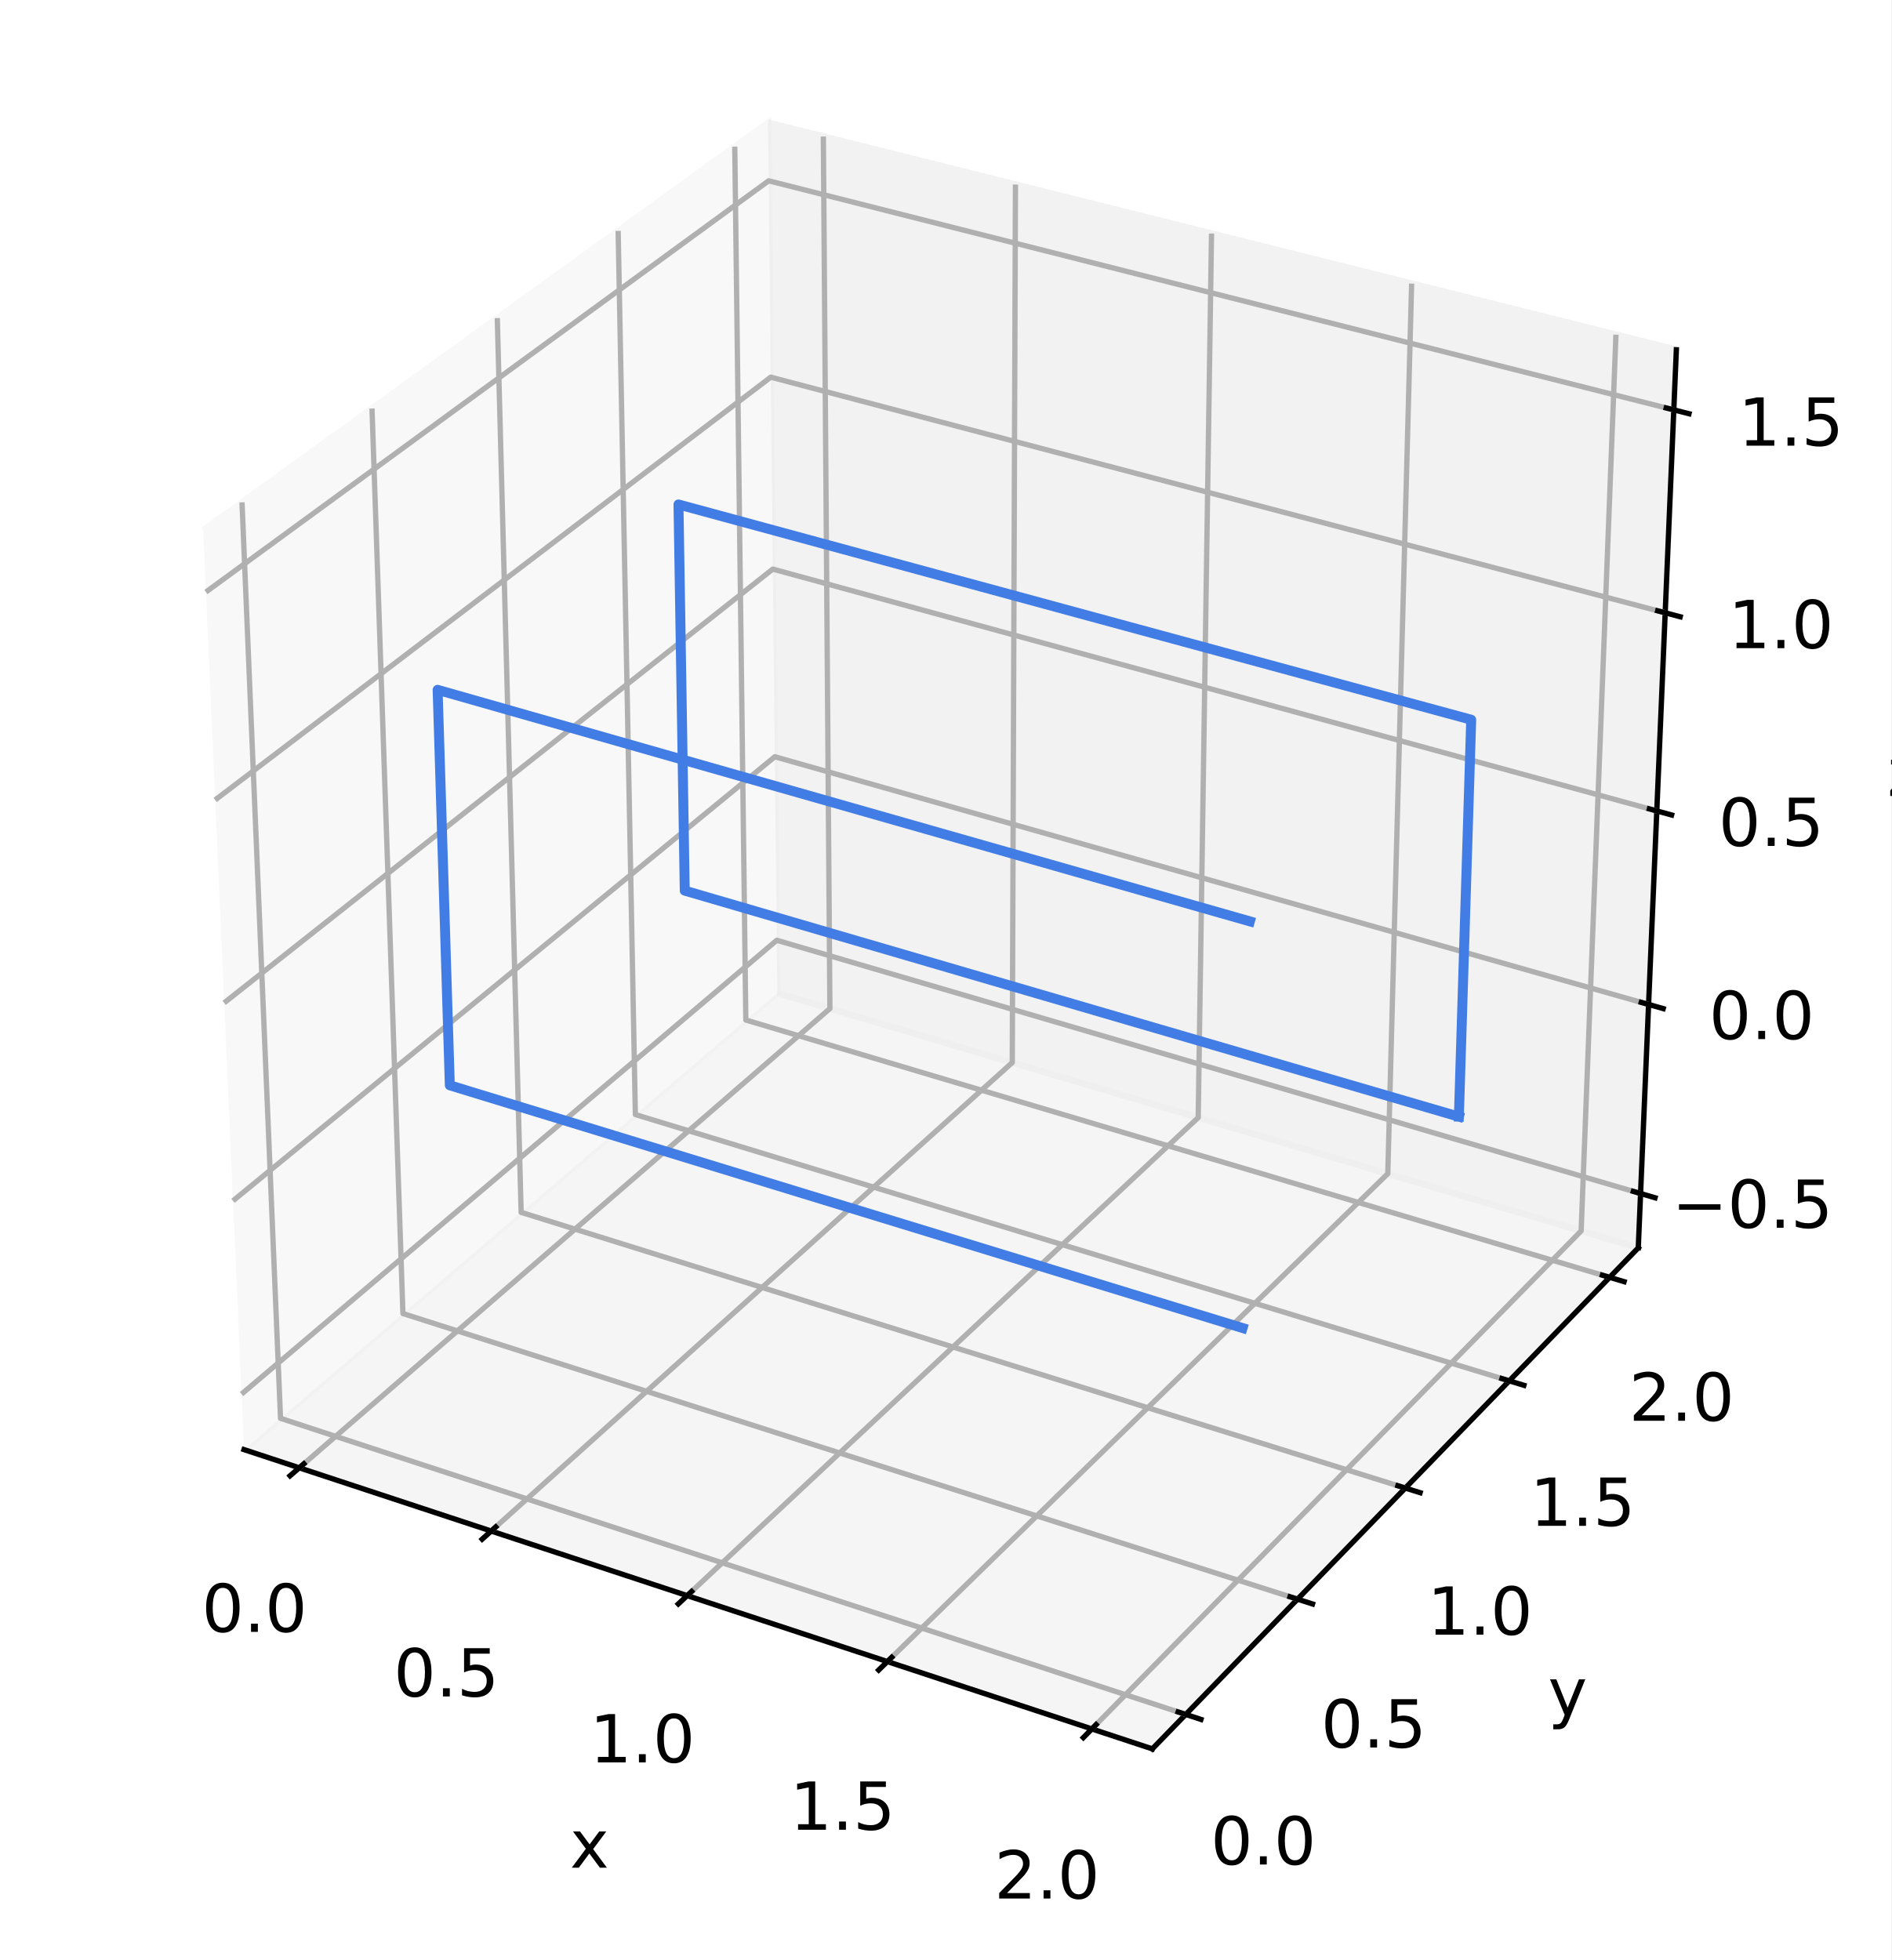
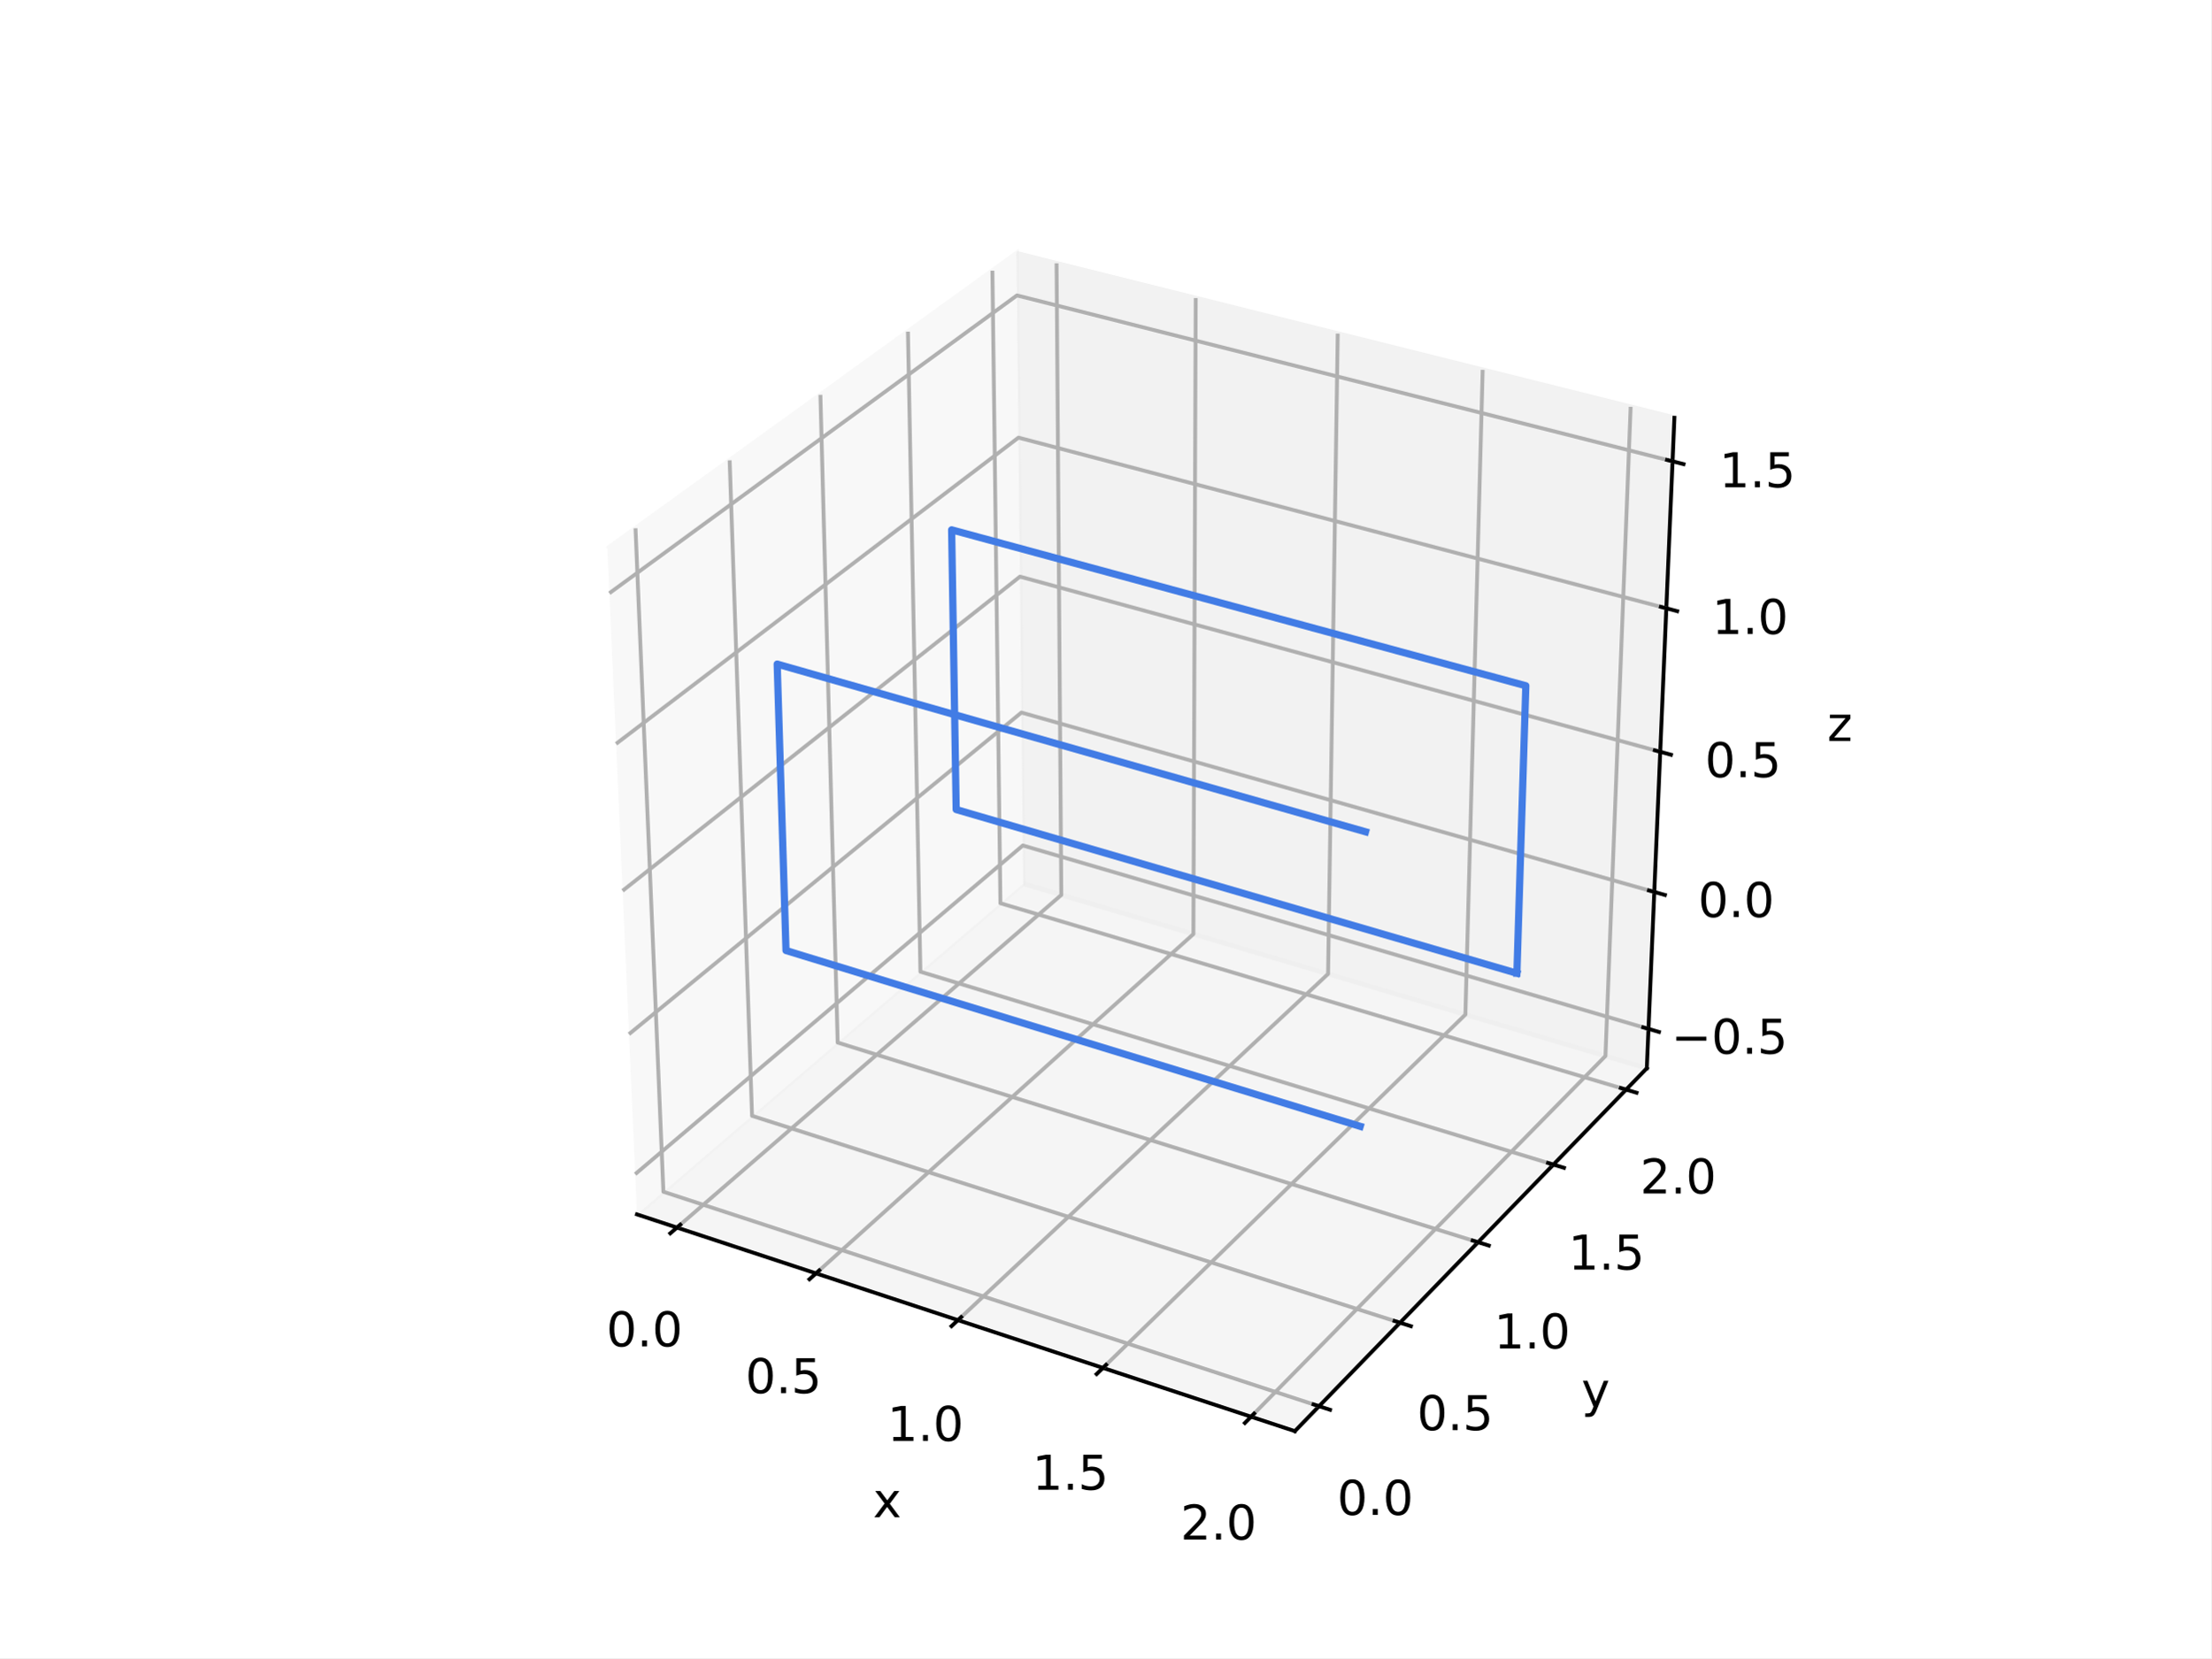
- <svg xmlns="http://www.w3.org/2000/svg" xmlns:xlink="http://www.w3.org/1999/xlink" width="285.503pt" height="295.9pt" viewBox="0 0 285.503 295.9" version="1.1">
+ <svg xmlns="http://www.w3.org/2000/svg" xmlns:xlink="http://www.w3.org/1999/xlink" width="460.8pt" height="345.6pt" viewBox="0 0 460.8 345.6" version="1.1">
  <defs>
    <style type="text/css">*{stroke-linejoin: round; stroke-linecap: butt}</style>
  </defs>
  <g id="figure_1">
    <g id="patch_1">
-       <path d="M 0 295.9  L 285.503 295.9  L 285.503 0  L 0 0  z " style="fill: #ffffff" />
+       <path d="M 0 345.6  L 460.8 345.6  L 460.8 0  L 0 0  z " style="fill: #ffffff" />
    </g>
    <g id="patch_2">
-       <path d="M 7.2 273.312  L 273.312 273.312  L 273.312 7.2  L 7.2 7.2  z " style="fill: #ffffff" />
+       <path d="M 103.104 307.584  L 369.216 307.584  L 369.216 41.472  L 103.104 41.472  z " style="fill: #ffffff" />
    </g>
    <g id="pane3d_1">
      <g id="patch_3">
-         <path d="M 36.833 218.845  L 117.342 149.915  L 115.937 18.52  L 30.668 80.068  " style="fill: #f2f2f2; opacity: 0.5; stroke: #f2f2f2; stroke-linejoin: miter" />
+         <path d="M 132.737 253.117  L 213.246 184.187  L 211.841 52.792  L 126.572 114.34  " style="fill: #f2f2f2; opacity: 0.5; stroke: #f2f2f2; stroke-linejoin: miter" />
      </g>
    </g>
    <g id="pane3d_2">
      <g id="patch_4">
-         <path d="M 117.342 149.915  L 247.3 188.384  L 253.048 52.803  L 115.937 18.52  " style="fill: #e6e6e6; opacity: 0.5; stroke: #e6e6e6; stroke-linejoin: miter" />
+         <path d="M 213.246 184.187  L 343.204 222.656  L 348.952 87.075  L 211.841 52.792  " style="fill: #e6e6e6; opacity: 0.5; stroke: #e6e6e6; stroke-linejoin: miter" />
      </g>
    </g>
    <g id="pane3d_3">
      <g id="patch_5">
-         <path d="M 36.833 218.845  L 173.947 264.025  L 247.3 188.384  L 117.342 149.915  " style="fill: #ececec; opacity: 0.5; stroke: #ececec; stroke-linejoin: miter" />
+         <path d="M 132.737 253.117  L 269.851 298.297  L 343.204 222.656  L 213.246 184.187  " style="fill: #ececec; opacity: 0.5; stroke: #ececec; stroke-linejoin: miter" />
      </g>
    </g>
    <g id="axis3d_1">
      <g id="line2d_1">
-         <path d="M 36.833 218.845  L 173.947 264.025  " style="fill: none; stroke: #000000; stroke-width: 0.8; stroke-linecap: square" />
+         <path d="M 132.737 253.117  L 269.851 298.297  " style="fill: none; stroke: #000000; stroke-width: 0.8; stroke-linecap: square" />
      </g>
      <g id="text_1">
-         <g transform="translate(86.02615 281.9668) scale(0.1 -0.1)">
+         <g transform="translate(181.9302 316.2388) scale(0.1 -0.1)">
          <defs>
            <path id="DejaVuSans-78" d="M 3513 3500  L 2247 1797  L 3578 0  L 2900 0  L 1881 1375  L 863 0  L 184 0  L 1544 1831  L 300 3500  L 978 3500  L 1906 2253  L 2834 3500  L 3513 3500  z " transform="scale(0.015625)" />
          </defs>
          <use xlink:href="#DejaVuSans-78" />
        </g>
      </g>
      <g id="Line3DCollection_1">
-         <path d="M 45.172 221.593  L 125.274 152.263  L 124.286 20.607  " style="fill: none; stroke: #b0b0b0; stroke-width: 0.8" />
-         <path d="M 74.147 231.141  L 152.805 160.412  L 153.286 27.858  " style="fill: none; stroke: #b0b0b0; stroke-width: 0.8" />
-         <path d="M 103.734 240.889  L 180.873 168.721  L 182.882 35.258  " style="fill: none; stroke: #b0b0b0; stroke-width: 0.8" />
-         <path d="M 133.951 250.846  L 209.491 177.192  L 213.09 42.812  " style="fill: none; stroke: #b0b0b0; stroke-width: 0.8" />
-         <path d="M 164.819 261.017  L 238.678 185.831  L 243.931 50.523  " style="fill: none; stroke: #b0b0b0; stroke-width: 0.8" />
+         <path d="M 141.076 255.865  L 221.178 186.535  L 220.19 54.879  " style="fill: none; stroke: #b0b0b0; stroke-width: 0.8" />
+         <path d="M 170.051 265.413  L 248.709 194.684  L 249.19 62.13  " style="fill: none; stroke: #b0b0b0; stroke-width: 0.8" />
+         <path d="M 199.638 275.161  L 276.777 202.993  L 278.786 69.53  " style="fill: none; stroke: #b0b0b0; stroke-width: 0.8" />
+         <path d="M 229.855 285.118  L 305.395 211.464  L 308.994 77.084  " style="fill: none; stroke: #b0b0b0; stroke-width: 0.8" />
+         <path d="M 260.723 295.289  L 334.582 220.103  L 339.835 84.795  " style="fill: none; stroke: #b0b0b0; stroke-width: 0.8" />
      </g>
      <g id="xtick_1">
        <g id="line2d_2">
-           <path d="M 45.864 220.993  L 43.783 222.795  " style="fill: none; stroke: #000000; stroke-width: 0.8; stroke-linecap: square" />
+           <path d="M 141.768 255.265  L 139.687 257.067  " style="fill: none; stroke: #000000; stroke-width: 0.8; stroke-linecap: square" />
        </g>
        <g id="text_2">
-           <g transform="translate(30.46109 246.3623) scale(0.1 -0.1)">
+           <g transform="translate(126.3651 280.6343) scale(0.1 -0.1)">
            <defs>
              <path id="DejaVuSans-30" d="M 2034 4250  Q 1547 4250 1301 3770  Q 1056 3291 1056 2328  Q 1056 1369 1301 889  Q 1547 409 2034 409  Q 2525 409 2770 889  Q 3016 1369 3016 2328  Q 3016 3291 2770 3770  Q 2525 4250 2034 4250  z M 2034 4750  Q 2819 4750 3233 4129  Q 3647 3509 3647 2328  Q 3647 1150 3233 529  Q 2819 -91 2034 -91  Q 1250 -91 836 529  Q 422 1150 422 2328  Q 422 3509 836 4129  Q 1250 4750 2034 4750  z " transform="scale(0.015625)" />
              <path id="DejaVuSans-2e" d="M 684 794  L 1344 794  L 1344 0  L 684 0  L 684 794  z " transform="scale(0.015625)" />
            </defs>
            <use xlink:href="#DejaVuSans-30" />
            <use xlink:href="#DejaVuSans-2e" x="63.623" />
            <use xlink:href="#DejaVuSans-30" x="95.41" />
          </g>
        </g>
      </g>
      <g id="xtick_2">
        <g id="line2d_3">
-           <path d="M 74.828 230.528  L 72.783 232.368  " style="fill: none; stroke: #000000; stroke-width: 0.8; stroke-linecap: square" />
+           <path d="M 170.732 264.8  L 168.687 266.64  " style="fill: none; stroke: #000000; stroke-width: 0.8; stroke-linecap: square" />
        </g>
        <g id="text_3">
-           <g transform="translate(59.43283 256.1112) scale(0.1 -0.1)">
+           <g transform="translate(155.3368 290.3832) scale(0.1 -0.1)">
            <defs>
              <path id="DejaVuSans-35" d="M 691 4666  L 3169 4666  L 3169 4134  L 1269 4134  L 1269 2991  Q 1406 3038 1543 3061  Q 1681 3084 1819 3084  Q 2600 3084 3056 2656  Q 3513 2228 3513 1497  Q 3513 744 3044 326  Q 2575 -91 1722 -91  Q 1428 -91 1123 -41  Q 819 9 494 109  L 494 744  Q 775 591 1075 516  Q 1375 441 1709 441  Q 2250 441 2565 725  Q 2881 1009 2881 1497  Q 2881 1984 2565 2268  Q 2250 2553 1709 2553  Q 1456 2553 1204 2497  Q 953 2441 691 2322  L 691 4666  z " transform="scale(0.015625)" />
            </defs>
            <use xlink:href="#DejaVuSans-30" />
            <use xlink:href="#DejaVuSans-2e" x="63.623" />
            <use xlink:href="#DejaVuSans-35" x="95.41" />
          </g>
        </g>
      </g>
      <g id="xtick_3">
        <g id="line2d_4">
-           <path d="M 104.402 240.264  L 102.395 242.142  " style="fill: none; stroke: #000000; stroke-width: 0.8; stroke-linecap: square" />
+           <path d="M 200.306 274.536  L 198.299 276.414  " style="fill: none; stroke: #000000; stroke-width: 0.8; stroke-linecap: square" />
        </g>
        <g id="text_4">
-           <g transform="translate(89.01668 266.0662) scale(0.1 -0.1)">
+           <g transform="translate(184.9207 300.3382) scale(0.1 -0.1)">
            <defs>
              <path id="DejaVuSans-31" d="M 794 531  L 1825 531  L 1825 4091  L 703 3866  L 703 4441  L 1819 4666  L 2450 4666  L 2450 531  L 3481 531  L 3481 0  L 794 0  L 794 531  z " transform="scale(0.015625)" />
            </defs>
            <use xlink:href="#DejaVuSans-31" />
            <use xlink:href="#DejaVuSans-2e" x="63.623" />
            <use xlink:href="#DejaVuSans-30" x="95.41" />
          </g>
        </g>
      </g>
      <g id="xtick_4">
        <g id="line2d_5">
-           <path d="M 134.606 250.207  L 132.638 252.126  " style="fill: none; stroke: #000000; stroke-width: 0.8; stroke-linecap: square" />
+           <path d="M 230.51 284.479  L 228.542 286.398  " style="fill: none; stroke: #000000; stroke-width: 0.8; stroke-linecap: square" />
        </g>
        <g id="text_5">
-           <g transform="translate(119.2323 276.2337) scale(0.1 -0.1)">
+           <g transform="translate(215.1363 310.5057) scale(0.1 -0.1)">
            <use xlink:href="#DejaVuSans-31" />
            <use xlink:href="#DejaVuSans-2e" x="63.623" />
            <use xlink:href="#DejaVuSans-35" x="95.41" />
          </g>
        </g>
      </g>
      <g id="xtick_5">
        <g id="line2d_6">
-           <path d="M 165.46 260.364  L 163.534 262.324  " style="fill: none; stroke: #000000; stroke-width: 0.8; stroke-linecap: square" />
+           <path d="M 261.364 294.636  L 259.438 296.596  " style="fill: none; stroke: #000000; stroke-width: 0.8; stroke-linecap: square" />
        </g>
        <g id="text_6">
-           <g transform="translate(150.1 286.6207) scale(0.1 -0.1)">
+           <g transform="translate(246.004 320.8927) scale(0.1 -0.1)">
            <defs>
              <path id="DejaVuSans-32" d="M 1228 531  L 3431 531  L 3431 0  L 469 0  L 469 531  Q 828 903 1448 1529  Q 2069 2156 2228 2338  Q 2531 2678 2651 2914  Q 2772 3150 2772 3378  Q 2772 3750 2511 3984  Q 2250 4219 1831 4219  Q 1534 4219 1204 4116  Q 875 4013 500 3803  L 500 4441  Q 881 4594 1212 4672  Q 1544 4750 1819 4750  Q 2544 4750 2975 4387  Q 3406 4025 3406 3419  Q 3406 3131 3298 2873  Q 3191 2616 2906 2266  Q 2828 2175 2409 1742  Q 1991 1309 1228 531  z " transform="scale(0.015625)" />
            </defs>
            <use xlink:href="#DejaVuSans-32" />
            <use xlink:href="#DejaVuSans-2e" x="63.623" />
            <use xlink:href="#DejaVuSans-30" x="95.41" />
          </g>
        </g>
      </g>
    </g>
    <g id="axis3d_2">
      <g id="line2d_7">
-         <path d="M 247.3 188.384  L 173.947 264.025  " style="fill: none; stroke: #000000; stroke-width: 0.8; stroke-linecap: square" />
+         <path d="M 343.204 222.656  L 269.851 298.297  " style="fill: none; stroke: #000000; stroke-width: 0.8; stroke-linecap: square" />
      </g>
      <g id="text_7">
-         <g transform="translate(233.6807 258.9928) scale(0.1 -0.1)">
+         <g transform="translate(329.5847 293.2648) scale(0.1 -0.1)">
          <defs>
            <path id="DejaVuSans-79" d="M 2059 -325  Q 1816 -950 1584 -1140  Q 1353 -1331 966 -1331  L 506 -1331  L 506 -850  L 844 -850  Q 1081 -850 1212 -737  Q 1344 -625 1503 -206  L 1606 56  L 191 3500  L 800 3500  L 1894 763  L 2988 3500  L 3597 3500  L 2059 -325  z " transform="scale(0.015625)" />
          </defs>
          <use xlink:href="#DejaVuSans-79" />
        </g>
      </g>
      <g id="Line3DCollection_2">
-         <path d="M 36.531 75.836  L 42.346 214.125  L 178.988 258.827  " style="fill: none; stroke: #b0b0b0; stroke-width: 0.8" />
-         <path d="M 56.154 61.672  L 60.823 198.305  L 195.862 241.426  " style="fill: none; stroke: #b0b0b0; stroke-width: 0.8" />
-         <path d="M 75.068 48.019  L 78.667 183.028  L 212.131 224.649  " style="fill: none; stroke: #b0b0b0; stroke-width: 0.8" />
-         <path d="M 93.31 34.852  L 95.911 168.264  L 227.827 208.464  " style="fill: none; stroke: #b0b0b0; stroke-width: 0.8" />
-         <path d="M 110.916 22.143  L 112.583 153.99  L 242.979 192.839  " style="fill: none; stroke: #b0b0b0; stroke-width: 0.8" />
+         <path d="M 132.435 110.108  L 138.25 248.397  L 274.892 293.099  " style="fill: none; stroke: #b0b0b0; stroke-width: 0.8" />
+         <path d="M 152.058 95.944  L 156.727 232.577  L 291.766 275.698  " style="fill: none; stroke: #b0b0b0; stroke-width: 0.8" />
+         <path d="M 170.972 82.291  L 174.571 217.3  L 308.035 258.921  " style="fill: none; stroke: #b0b0b0; stroke-width: 0.8" />
+         <path d="M 189.214 69.124  L 191.815 202.536  L 323.731 242.736  " style="fill: none; stroke: #b0b0b0; stroke-width: 0.8" />
+         <path d="M 206.82 56.415  L 208.487 188.262  L 338.883 227.111  " style="fill: none; stroke: #b0b0b0; stroke-width: 0.8" />
      </g>
      <g id="xtick_6">
        <g id="line2d_8">
-           <path d="M 177.842 258.452  L 181.284 259.578  " style="fill: none; stroke: #000000; stroke-width: 0.8; stroke-linecap: square" />
+           <path d="M 273.746 292.724  L 277.188 293.85  " style="fill: none; stroke: #000000; stroke-width: 0.8; stroke-linecap: square" />
        </g>
        <g id="text_8">
-           <g transform="translate(182.759 281.4834) scale(0.1 -0.1)">
+           <g transform="translate(278.663 315.7554) scale(0.1 -0.1)">
            <use xlink:href="#DejaVuSans-30" />
            <use xlink:href="#DejaVuSans-2e" x="63.623" />
            <use xlink:href="#DejaVuSans-30" x="95.41" />
          </g>
        </g>
      </g>
      <g id="xtick_7">
        <g id="line2d_9">
-           <path d="M 194.73 241.065  L 198.129 242.15  " style="fill: none; stroke: #000000; stroke-width: 0.8; stroke-linecap: square" />
+           <path d="M 290.634 275.337  L 294.033 276.422  " style="fill: none; stroke: #000000; stroke-width: 0.8; stroke-linecap: square" />
        </g>
        <g id="text_9">
-           <g transform="translate(199.4089 263.8185) scale(0.1 -0.1)">
+           <g transform="translate(295.3129 298.0905) scale(0.1 -0.1)">
            <use xlink:href="#DejaVuSans-30" />
            <use xlink:href="#DejaVuSans-2e" x="63.623" />
            <use xlink:href="#DejaVuSans-35" x="95.41" />
          </g>
        </g>
      </g>
      <g id="xtick_8">
        <g id="line2d_10">
-           <path d="M 211.013 224.301  L 214.37 225.348  " style="fill: none; stroke: #000000; stroke-width: 0.8; stroke-linecap: square" />
+           <path d="M 306.917 258.573  L 310.274 259.62  " style="fill: none; stroke: #000000; stroke-width: 0.8; stroke-linecap: square" />
        </g>
        <g id="text_10">
-           <g transform="translate(215.4618 246.7869) scale(0.1 -0.1)">
+           <g transform="translate(311.3658 281.0589) scale(0.1 -0.1)">
            <use xlink:href="#DejaVuSans-31" />
            <use xlink:href="#DejaVuSans-2e" x="63.623" />
            <use xlink:href="#DejaVuSans-30" x="95.41" />
          </g>
        </g>
      </g>
      <g id="xtick_9">
        <g id="line2d_11">
-           <path d="M 226.723 208.128  L 230.037 209.138  " style="fill: none; stroke: #000000; stroke-width: 0.8; stroke-linecap: square" />
+           <path d="M 322.627 242.4  L 325.941 243.41  " style="fill: none; stroke: #000000; stroke-width: 0.8; stroke-linecap: square" />
        </g>
        <g id="text_11">
-           <g transform="translate(230.9492 230.3553) scale(0.1 -0.1)">
+           <g transform="translate(326.8532 264.6273) scale(0.1 -0.1)">
            <use xlink:href="#DejaVuSans-31" />
            <use xlink:href="#DejaVuSans-2e" x="63.623" />
            <use xlink:href="#DejaVuSans-35" x="95.41" />
          </g>
        </g>
      </g>
      <g id="xtick_10">
        <g id="line2d_12">
-           <path d="M 241.888 192.515  L 245.162 193.49  " style="fill: none; stroke: #000000; stroke-width: 0.8; stroke-linecap: square" />
+           <path d="M 337.792 226.787  L 341.066 227.762  " style="fill: none; stroke: #000000; stroke-width: 0.8; stroke-linecap: square" />
        </g>
        <g id="text_12">
-           <g transform="translate(245.9006 214.4923) scale(0.1 -0.1)">
+           <g transform="translate(341.8046 248.7643) scale(0.1 -0.1)">
            <use xlink:href="#DejaVuSans-32" />
            <use xlink:href="#DejaVuSans-2e" x="63.623" />
            <use xlink:href="#DejaVuSans-30" x="95.41" />
          </g>
        </g>
      </g>
    </g>
    <g id="axis3d_3">
      <g id="line2d_13">
-         <path d="M 247.3 188.384  L 253.048 52.803  " style="fill: none; stroke: #000000; stroke-width: 0.8; stroke-linecap: square" />
+         <path d="M 343.204 222.656  L 348.952 87.075  " style="fill: none; stroke: #000000; stroke-width: 0.8; stroke-linecap: square" />
      </g>
      <g id="text_13">
-         <g transform="translate(284.9114 120.1693) scale(0.1 -0.1)">
+         <g transform="translate(380.8154 154.4413) scale(0.1 -0.1)">
          <defs>
            <path id="DejaVuSans-7a" d="M 353 3500  L 3084 3500  L 3084 2975  L 922 459  L 3084 459  L 3084 0  L 275 0  L 275 525  L 2438 3041  L 353 3041  L 353 3500  z " transform="scale(0.015625)" />
          </defs>
          <use xlink:href="#DejaVuSans-7a" />
        </g>
      </g>
      <g id="Line3DCollection_3">
-         <path d="M 247.647 180.183  L 117.257 141.949  L 36.46 210.466  " style="fill: none; stroke: #b0b0b0; stroke-width: 0.8" />
-         <path d="M 248.858 151.641  L 116.961 114.244  L 35.164 181.289  " style="fill: none; stroke: #b0b0b0; stroke-width: 0.8" />
-         <path d="M 250.096 122.426  L 116.657 85.914  L 33.837 151.399  " style="fill: none; stroke: #b0b0b0; stroke-width: 0.8" />
-         <path d="M 251.365 92.513  L 116.347 56.939  L 32.476 120.77  " style="fill: none; stroke: #b0b0b0; stroke-width: 0.8" />
-         <path d="M 252.664 61.878  L 116.03 27.295  L 31.081 89.374  " style="fill: none; stroke: #b0b0b0; stroke-width: 0.8" />
+         <path d="M 343.551 214.455  L 213.161 176.221  L 132.364 244.738  " style="fill: none; stroke: #b0b0b0; stroke-width: 0.8" />
+         <path d="M 344.762 185.913  L 212.865 148.516  L 131.068 215.561  " style="fill: none; stroke: #b0b0b0; stroke-width: 0.8" />
+         <path d="M 346 156.698  L 212.561 120.186  L 129.741 185.671  " style="fill: none; stroke: #b0b0b0; stroke-width: 0.8" />
+         <path d="M 347.269 126.785  L 212.251 91.211  L 128.38 155.042  " style="fill: none; stroke: #b0b0b0; stroke-width: 0.8" />
+         <path d="M 348.568 96.15  L 211.934 61.567  L 126.985 123.646  " style="fill: none; stroke: #b0b0b0; stroke-width: 0.8" />
      </g>
      <g id="xtick_11">
        <g id="line2d_14">
-           <path d="M 246.557 179.863  L 249.831 180.823  " style="fill: none; stroke: #000000; stroke-width: 0.8; stroke-linecap: square" />
+           <path d="M 342.461 214.135  L 345.735 215.095  " style="fill: none; stroke: #000000; stroke-width: 0.8; stroke-linecap: square" />
        </g>
        <g id="text_14">
-           <g transform="translate(252.395 185.3592) scale(0.1 -0.1)">
+           <g transform="translate(348.299 219.6312) scale(0.1 -0.1)">
            <defs>
              <path id="DejaVuSans-2212" d="M 678 2272  L 4684 2272  L 4684 1741  L 678 1741  L 678 2272  z " transform="scale(0.015625)" />
            </defs>
            <use xlink:href="#DejaVuSans-2212" />
            <use xlink:href="#DejaVuSans-30" x="83.789" />
            <use xlink:href="#DejaVuSans-2e" x="147.412" />
            <use xlink:href="#DejaVuSans-35" x="179.199" />
          </g>
        </g>
      </g>
      <g id="xtick_12">
        <g id="line2d_15">
-           <path d="M 247.754 151.328  L 251.067 152.267  " style="fill: none; stroke: #000000; stroke-width: 0.8; stroke-linecap: square" />
+           <path d="M 343.658 185.6  L 346.971 186.539  " style="fill: none; stroke: #000000; stroke-width: 0.8; stroke-linecap: square" />
        </g>
        <g id="text_15">
-           <g transform="translate(257.988 156.8694) scale(0.1 -0.1)">
+           <g transform="translate(353.892 191.1414) scale(0.1 -0.1)">
            <use xlink:href="#DejaVuSans-30" />
            <use xlink:href="#DejaVuSans-2e" x="63.623" />
            <use xlink:href="#DejaVuSans-30" x="95.41" />
          </g>
        </g>
      </g>
      <g id="xtick_13">
        <g id="line2d_16">
-           <path d="M 248.979 122.12  L 252.333 123.038  " style="fill: none; stroke: #000000; stroke-width: 0.8; stroke-linecap: square" />
+           <path d="M 344.883 156.392  L 348.237 157.31  " style="fill: none; stroke: #000000; stroke-width: 0.8; stroke-linecap: square" />
        </g>
        <g id="text_16">
-           <g transform="translate(259.4242 127.7093) scale(0.1 -0.1)">
+           <g transform="translate(355.3282 161.9813) scale(0.1 -0.1)">
            <use xlink:href="#DejaVuSans-30" />
            <use xlink:href="#DejaVuSans-2e" x="63.623" />
            <use xlink:href="#DejaVuSans-35" x="95.41" />
          </g>
        </g>
      </g>
      <g id="xtick_14">
        <g id="line2d_17">
-           <path d="M 250.234 92.215  L 253.629 93.11  " style="fill: none; stroke: #000000; stroke-width: 0.8; stroke-linecap: square" />
+           <path d="M 346.138 126.487  L 349.533 127.382  " style="fill: none; stroke: #000000; stroke-width: 0.8; stroke-linecap: square" />
        </g>
        <g id="text_17">
-           <g transform="translate(260.8946 97.85501) scale(0.1 -0.1)">
+           <g transform="translate(356.7986 132.127) scale(0.1 -0.1)">
            <use xlink:href="#DejaVuSans-31" />
            <use xlink:href="#DejaVuSans-2e" x="63.623" />
            <use xlink:href="#DejaVuSans-30" x="95.41" />
          </g>
        </g>
      </g>
      <g id="xtick_15">
        <g id="line2d_18">
-           <path d="M 251.519 61.588  L 254.956 62.458  " style="fill: none; stroke: #000000; stroke-width: 0.8; stroke-linecap: square" />
+           <path d="M 347.423 95.86  L 350.86 96.73  " style="fill: none; stroke: #000000; stroke-width: 0.8; stroke-linecap: square" />
        </g>
        <g id="text_18">
-           <g transform="translate(262.4004 67.28141) scale(0.1 -0.1)">
+           <g transform="translate(358.3044 101.5534) scale(0.1 -0.1)">
            <use xlink:href="#DejaVuSans-31" />
            <use xlink:href="#DejaVuSans-2e" x="63.623" />
            <use xlink:href="#DejaVuSans-35" x="95.41" />
          </g>
        </g>
      </g>
    </g>
    <g id="axes_1">
      <g id="line2d_19">
-         <path d="M 187.567 200.492  L 67.901 163.849  L 66.061 104.143  L 188.672 139.097  " clip-path="url(#pc2e4c674d9)" style="fill: none; stroke: #427ce5; stroke-width: 1.5; stroke-linecap: square" />
+         <path d="M 283.471 234.764  L 163.805 198.121  L 161.965 138.415  L 284.576 173.369  " clip-path="url(#pc8e64f8ab4)" style="fill: none; stroke: #427ce5; stroke-width: 1.5; stroke-linecap: square" />
      </g>
      <g id="line2d_20">
-         <path d="M 220.222 168.583  L 103.365 134.459  L 102.419 76.159  L 222.083 108.655  L 220.222 168.583  " clip-path="url(#pc2e4c674d9)" style="fill: none; stroke: #427ce5; stroke-width: 1.5; stroke-linecap: square" />
+         <path d="M 316.126 202.855  L 199.269 168.731  L 198.323 110.431  L 317.987 142.927  L 316.126 202.855  " clip-path="url(#pc8e64f8ab4)" style="fill: none; stroke: #427ce5; stroke-width: 1.5; stroke-linecap: square" />
      </g>
    </g>
  </g>
  <defs>
-     <clipPath id="pc2e4c674d9">
-       <rect x="7.2" y="7.2" width="266.112" height="266.112" />
+     <clipPath id="pc8e64f8ab4">
+       <rect x="103.104" y="41.472" width="266.112" height="266.112" />
    </clipPath>
  </defs>
</svg>
